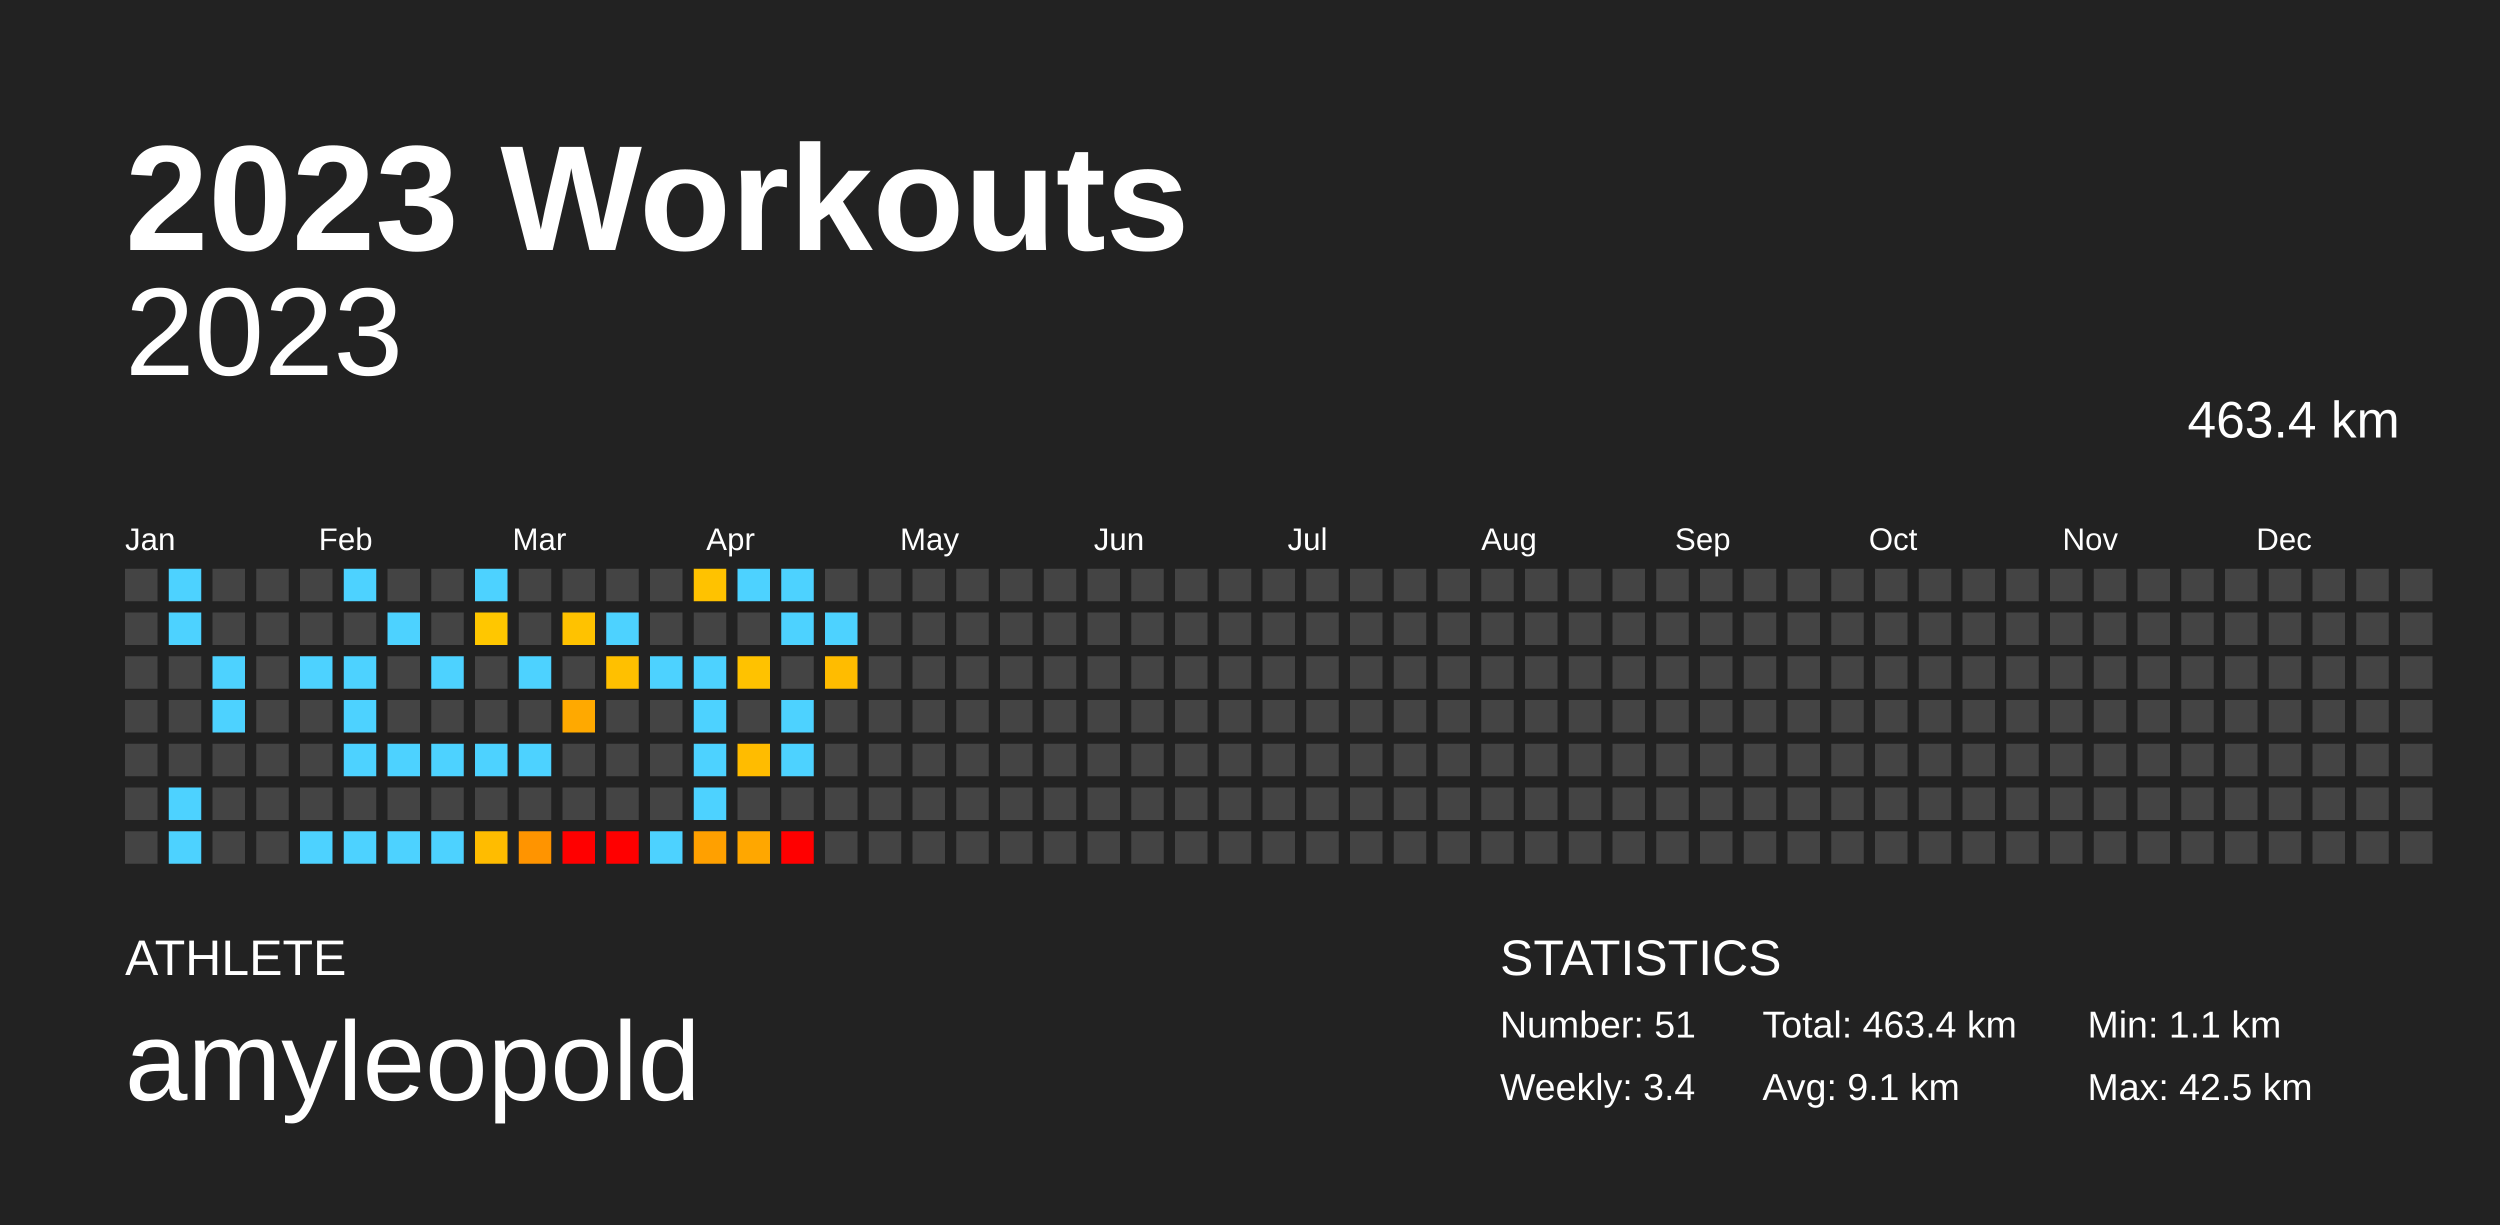
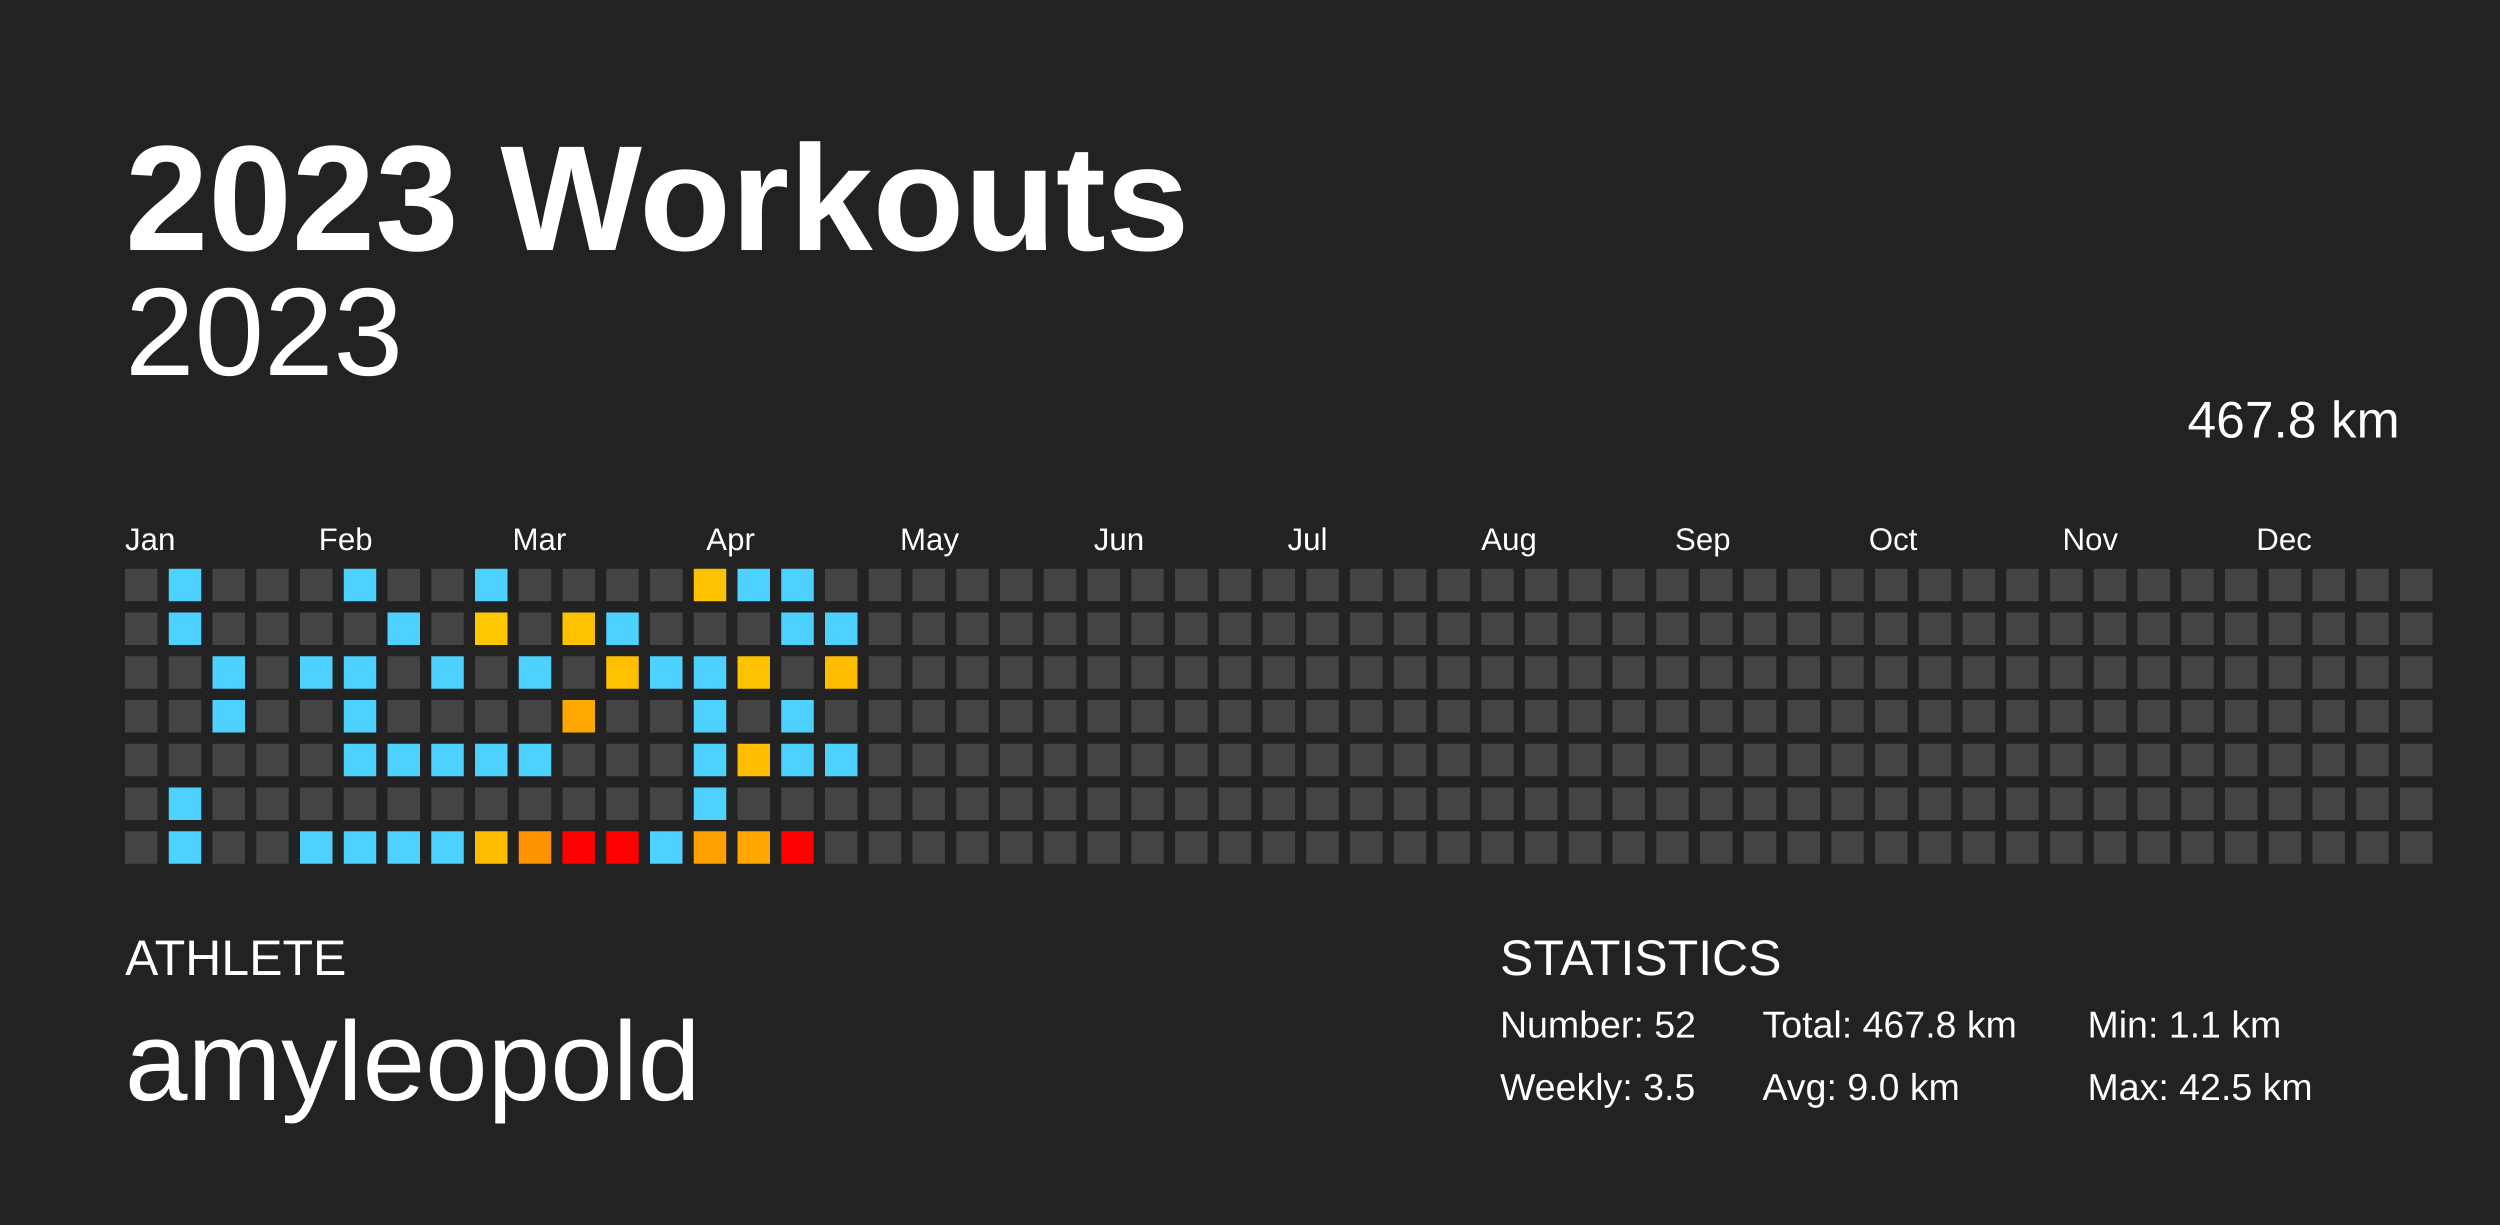
<svg xmlns="http://www.w3.org/2000/svg" baseProfile="full" height="98mm" version="1.1" viewBox="0,0,200,98" width="200mm">
  <defs />
  <rect fill="#222222" height="98" width="200" x="0" y="0" />
  <text fill="#FFFFFF" style="font-size:12px; font-family:Arial; font-weight:bold;" x="10" y="20">2023 Workouts</text>
  <text fill="#FFFFFF" style="font-size:4px; font-family:Arial" x="10" y="78">ATHLETE</text>
  <text fill="#FFFFFF" style="font-size:9px; font-family:Arial" x="10" y="88">amyleopold</text>
  <text fill="#FFFFFF" style="font-size:4px; font-family:Arial" x="120" y="78">STATISTICS</text>
-   <text fill="#FFFFFF" style="font-size:3px; font-family:Arial" x="120" y="83">Number: 51</text>
-   <text fill="#FFFFFF" style="font-size:3px; font-family:Arial" x="120" y="88">Weekly: 3.4</text>
-   <text fill="#FFFFFF" style="font-size:3px; font-family:Arial" x="141" y="83">Total: 463.4 km</text>
-   <text fill="#FFFFFF" style="font-size:3px; font-family:Arial" x="141" y="88">Avg: 9.1 km</text>
+   <text fill="#FFFFFF" style="font-size:3px; font-family:Arial" x="120" y="83">Number: 52</text>
+   <text fill="#FFFFFF" style="font-size:3px; font-family:Arial" x="120" y="88">Weekly: 3.5</text>
+   <text fill="#FFFFFF" style="font-size:3px; font-family:Arial" x="141" y="83">Total: 467.8 km</text>
+   <text fill="#FFFFFF" style="font-size:3px; font-family:Arial" x="141" y="88">Avg: 9.0 km</text>
  <text fill="#FFFFFF" style="font-size:3px; font-family:Arial" x="167" y="83">Min: 1.1 km</text>
  <text fill="#FFFFFF" style="font-size:3px; font-family:Arial" x="167" y="88">Max: 42.5 km</text>
  <text alignment-baseline="hanging" fill="#FFFFFF" style="font-size:10.0px; font-family:Arial;" x="10" y="30">2023</text>
-   <text alignment-baseline="hanging" fill="#FFFFFF" style="font-size:4.125px; font-family:Arial;" x="175" y="35">463.4 km</text>
+   <text alignment-baseline="hanging" fill="#FFFFFF" style="font-size:4.125px; font-family:Arial;" x="175" y="35">467.8 km</text>
  <text fill="#FFFFFF" style="font-size:2.5px; font-family:Arial" x="10.0" y="44">Jan</text>
  <text fill="#FFFFFF" style="font-size:2.5px; font-family:Arial" x="25.5" y="44">Feb</text>
  <text fill="#FFFFFF" style="font-size:2.5px; font-family:Arial" x="41.0" y="44">Mar</text>
  <text fill="#FFFFFF" style="font-size:2.5px; font-family:Arial" x="56.5" y="44">Apr</text>
  <text fill="#FFFFFF" style="font-size:2.5px; font-family:Arial" x="72.0" y="44">May</text>
  <text fill="#FFFFFF" style="font-size:2.5px; font-family:Arial" x="87.5" y="44">Jun</text>
  <text fill="#FFFFFF" style="font-size:2.5px; font-family:Arial" x="103.0" y="44">Jul</text>
  <text fill="#FFFFFF" style="font-size:2.5px; font-family:Arial" x="118.5" y="44">Aug</text>
  <text fill="#FFFFFF" style="font-size:2.5px; font-family:Arial" x="134.0" y="44">Sep</text>
  <text fill="#FFFFFF" style="font-size:2.5px; font-family:Arial" x="149.5" y="44">Oct</text>
  <text fill="#FFFFFF" style="font-size:2.5px; font-family:Arial" x="165.0" y="44">Nov</text>
  <text fill="#FFFFFF" style="font-size:2.5px; font-family:Arial" x="180.5" y="44">Dec</text>
  <rect fill="#444444" height="2.6" width="2.6" x="10.0" y="45.5" />
  <rect fill="#444444" height="2.6" width="2.6" x="10.0" y="49.0" />
  <rect fill="#444444" height="2.6" width="2.6" x="10.0" y="52.5" />
  <rect fill="#444444" height="2.6" width="2.6" x="10.0" y="56.0" />
  <rect fill="#444444" height="2.6" width="2.6" x="10.0" y="59.5" />
  <rect fill="#444444" height="2.6" width="2.6" x="10.0" y="63.0" />
  <rect fill="#444444" height="2.6" width="2.6" x="10.0" y="66.5" />
  <rect fill="#4dd2ff" height="2.6" width="2.6" x="13.5" y="45.5" />
  <rect fill="#4dd2ff" height="2.6" width="2.6" x="13.5" y="49.0" />
  <rect fill="#444444" height="2.6" width="2.6" x="13.5" y="52.5" />
  <rect fill="#444444" height="2.6" width="2.6" x="13.5" y="56.0" />
  <rect fill="#444444" height="2.6" width="2.6" x="13.5" y="59.5" />
  <rect fill="#4dd2ff" height="2.6" width="2.6" x="13.5" y="63.0" />
  <rect fill="#4dd2ff" height="2.6" width="2.6" x="13.5" y="66.5" />
  <rect fill="#444444" height="2.6" width="2.6" x="17.0" y="45.5" />
  <rect fill="#444444" height="2.6" width="2.6" x="17.0" y="49.0" />
  <rect fill="#4dd2ff" height="2.6" width="2.6" x="17.0" y="52.5" />
  <rect fill="#4dd2ff" height="2.6" width="2.6" x="17.0" y="56.0" />
  <rect fill="#444444" height="2.6" width="2.6" x="17.0" y="59.5" />
  <rect fill="#444444" height="2.6" width="2.6" x="17.0" y="63.0" />
  <rect fill="#444444" height="2.6" width="2.6" x="17.0" y="66.5" />
  <rect fill="#444444" height="2.6" width="2.6" x="20.5" y="45.5" />
  <rect fill="#444444" height="2.6" width="2.6" x="20.5" y="49.0" />
  <rect fill="#444444" height="2.6" width="2.6" x="20.5" y="52.5" />
  <rect fill="#444444" height="2.6" width="2.6" x="20.5" y="56.0" />
  <rect fill="#444444" height="2.6" width="2.6" x="20.5" y="59.5" />
  <rect fill="#444444" height="2.6" width="2.6" x="20.5" y="63.0" />
  <rect fill="#444444" height="2.6" width="2.6" x="20.5" y="66.5" />
  <rect fill="#444444" height="2.6" width="2.6" x="24.0" y="45.5" />
  <rect fill="#444444" height="2.6" width="2.6" x="24.0" y="49.0" />
  <rect fill="#4dd2ff" height="2.6" width="2.6" x="24.0" y="52.5" />
  <rect fill="#444444" height="2.6" width="2.6" x="24.0" y="56.0" />
  <rect fill="#444444" height="2.6" width="2.6" x="24.0" y="59.5" />
  <rect fill="#444444" height="2.6" width="2.6" x="24.0" y="63.0" />
  <rect fill="#4dd2ff" height="2.6" width="2.6" x="24.0" y="66.5" />
  <rect fill="#4dd2ff" height="2.6" width="2.6" x="27.5" y="45.5" />
  <rect fill="#444444" height="2.6" width="2.6" x="27.5" y="49.0" />
  <rect fill="#4dd2ff" height="2.6" width="2.6" x="27.5" y="52.5" />
  <rect fill="#4dd2ff" height="2.6" width="2.6" x="27.5" y="56.0" />
  <rect fill="#4dd2ff" height="2.6" width="2.6" x="27.5" y="59.5" />
  <rect fill="#444444" height="2.6" width="2.6" x="27.5" y="63.0" />
  <rect fill="#4dd2ff" height="2.6" width="2.6" x="27.5" y="66.5" />
  <rect fill="#444444" height="2.6" width="2.6" x="31.0" y="45.5" />
  <rect fill="#4dd2ff" height="2.6" width="2.6" x="31.0" y="49.0" />
  <rect fill="#444444" height="2.6" width="2.6" x="31.0" y="52.5" />
  <rect fill="#444444" height="2.6" width="2.6" x="31.0" y="56.0" />
  <rect fill="#4dd2ff" height="2.6" width="2.6" x="31.0" y="59.5" />
  <rect fill="#444444" height="2.6" width="2.6" x="31.0" y="63.0" />
  <rect fill="#4dd2ff" height="2.6" width="2.6" x="31.0" y="66.5" />
  <rect fill="#444444" height="2.6" width="2.6" x="34.5" y="45.5" />
  <rect fill="#444444" height="2.6" width="2.6" x="34.5" y="49.0" />
  <rect fill="#4dd2ff" height="2.6" width="2.6" x="34.5" y="52.5" />
  <rect fill="#444444" height="2.6" width="2.6" x="34.5" y="56.0" />
  <rect fill="#4dd2ff" height="2.6" width="2.6" x="34.5" y="59.5" />
  <rect fill="#444444" height="2.6" width="2.6" x="34.5" y="63.0" />
  <rect fill="#4dd2ff" height="2.6" width="2.6" x="34.5" y="66.5" />
  <rect fill="#4dd2ff" height="2.6" width="2.6" x="38.0" y="45.5" />
  <rect fill="#ffc700" height="2.6" width="2.6" x="38.0" y="49.0" />
  <rect fill="#444444" height="2.6" width="2.6" x="38.0" y="52.5" />
  <rect fill="#444444" height="2.6" width="2.6" x="38.0" y="56.0" />
  <rect fill="#4dd2ff" height="2.6" width="2.6" x="38.0" y="59.5" />
  <rect fill="#444444" height="2.6" width="2.6" x="38.0" y="63.0" />
  <rect fill="#ffbc00" height="2.6" width="2.6" x="38.0" y="66.5" />
  <rect fill="#444444" height="2.6" width="2.6" x="41.5" y="45.5" />
  <rect fill="#444444" height="2.6" width="2.6" x="41.5" y="49.0" />
  <rect fill="#4dd2ff" height="2.6" width="2.6" x="41.5" y="52.5" />
  <rect fill="#444444" height="2.6" width="2.6" x="41.5" y="56.0" />
  <rect fill="#4dd2ff" height="2.6" width="2.6" x="41.5" y="59.5" />
  <rect fill="#444444" height="2.6" width="2.6" x="41.5" y="63.0" />
  <rect fill="#ff9400" height="2.6" width="2.6" x="41.5" y="66.5" />
  <rect fill="#444444" height="2.6" width="2.6" x="45.0" y="45.5" />
  <rect fill="#ffc200" height="2.6" width="2.6" x="45.0" y="49.0" />
  <rect fill="#444444" height="2.6" width="2.6" x="45.0" y="52.5" />
  <rect fill="#ffa900" height="2.6" width="2.6" x="45.0" y="56.0" />
  <rect fill="#444444" height="2.6" width="2.6" x="45.0" y="59.5" />
  <rect fill="#444444" height="2.6" width="2.6" x="45.0" y="63.0" />
  <rect fill="red" height="2.6" width="2.6" x="45.0" y="66.5" />
  <rect fill="#444444" height="2.6" width="2.6" x="48.5" y="45.5" />
  <rect fill="#4dd2ff" height="2.6" width="2.6" x="48.5" y="49.0" />
  <rect fill="#ffc000" height="2.6" width="2.6" x="48.5" y="52.5" />
  <rect fill="#444444" height="2.6" width="2.6" x="48.5" y="56.0" />
  <rect fill="#444444" height="2.6" width="2.6" x="48.5" y="59.5" />
  <rect fill="#444444" height="2.6" width="2.6" x="48.5" y="63.0" />
  <rect fill="red" height="2.6" width="2.6" x="48.5" y="66.5" />
  <rect fill="#444444" height="2.6" width="2.6" x="52.0" y="45.5" />
  <rect fill="#444444" height="2.6" width="2.6" x="52.0" y="49.0" />
  <rect fill="#4dd2ff" height="2.6" width="2.6" x="52.0" y="52.5" />
  <rect fill="#444444" height="2.6" width="2.6" x="52.0" y="56.0" />
  <rect fill="#444444" height="2.6" width="2.6" x="52.0" y="59.5" />
  <rect fill="#444444" height="2.6" width="2.6" x="52.0" y="63.0" />
  <rect fill="#4dd2ff" height="2.6" width="2.6" x="52.0" y="66.5" />
  <rect fill="#ffc200" height="2.6" width="2.6" x="55.5" y="45.5" />
  <rect fill="#444444" height="2.6" width="2.6" x="55.5" y="49.0" />
  <rect fill="#4dd2ff" height="2.6" width="2.6" x="55.5" y="52.5" />
  <rect fill="#4dd2ff" height="2.6" width="2.6" x="55.5" y="56.0" />
  <rect fill="#4dd2ff" height="2.6" width="2.6" x="55.5" y="59.5" />
  <rect fill="#4dd2ff" height="2.6" width="2.6" x="55.5" y="63.0" />
  <rect fill="#ffa000" height="2.6" width="2.6" x="55.5" y="66.5" />
  <rect fill="#4dd2ff" height="2.6" width="2.6" x="59.0" y="45.5" />
  <rect fill="#444444" height="2.6" width="2.6" x="59.0" y="49.0" />
  <rect fill="#ffc200" height="2.6" width="2.6" x="59.0" y="52.5" />
  <rect fill="#444444" height="2.6" width="2.6" x="59.0" y="56.0" />
  <rect fill="#ffbc00" height="2.6" width="2.6" x="59.0" y="59.5" />
  <rect fill="#444444" height="2.6" width="2.6" x="59.0" y="63.0" />
  <rect fill="#ffa700" height="2.6" width="2.6" x="59.0" y="66.5" />
  <rect fill="#4dd2ff" height="2.6" width="2.6" x="62.5" y="45.5" />
  <rect fill="#4dd2ff" height="2.6" width="2.6" x="62.5" y="49.0" />
  <rect fill="#444444" height="2.6" width="2.6" x="62.5" y="52.5" />
  <rect fill="#4dd2ff" height="2.6" width="2.6" x="62.5" y="56.0" />
  <rect fill="#4dd2ff" height="2.6" width="2.6" x="62.5" y="59.5" />
  <rect fill="#444444" height="2.6" width="2.6" x="62.5" y="63.0" />
  <rect fill="red" height="2.6" width="2.6" x="62.5" y="66.5" />
  <rect fill="#444444" height="2.6" width="2.6" x="66.0" y="45.5" />
  <rect fill="#4dd2ff" height="2.6" width="2.6" x="66.0" y="49.0" />
  <rect fill="#ffbc00" height="2.6" width="2.6" x="66.0" y="52.5" />
  <rect fill="#444444" height="2.6" width="2.6" x="66.0" y="56.0" />
-   <rect fill="#444444" height="2.6" width="2.6" x="66.0" y="59.5" />
+   <rect fill="#4dd2ff" height="2.6" width="2.6" x="66.0" y="59.5" />
  <rect fill="#444444" height="2.6" width="2.6" x="66.0" y="63.0" />
  <rect fill="#444444" height="2.6" width="2.6" x="66.0" y="66.5" />
  <rect fill="#444444" height="2.6" width="2.6" x="69.5" y="45.5" />
  <rect fill="#444444" height="2.6" width="2.6" x="69.5" y="49.0" />
  <rect fill="#444444" height="2.6" width="2.6" x="69.5" y="52.5" />
  <rect fill="#444444" height="2.6" width="2.6" x="69.5" y="56.0" />
  <rect fill="#444444" height="2.6" width="2.6" x="69.5" y="59.5" />
  <rect fill="#444444" height="2.6" width="2.6" x="69.5" y="63.0" />
  <rect fill="#444444" height="2.6" width="2.6" x="69.5" y="66.5" />
  <rect fill="#444444" height="2.6" width="2.6" x="73.0" y="45.5" />
  <rect fill="#444444" height="2.6" width="2.6" x="73.0" y="49.0" />
  <rect fill="#444444" height="2.6" width="2.6" x="73.0" y="52.5" />
  <rect fill="#444444" height="2.6" width="2.6" x="73.0" y="56.0" />
  <rect fill="#444444" height="2.6" width="2.6" x="73.0" y="59.5" />
  <rect fill="#444444" height="2.6" width="2.6" x="73.0" y="63.0" />
  <rect fill="#444444" height="2.6" width="2.6" x="73.0" y="66.5" />
  <rect fill="#444444" height="2.6" width="2.6" x="76.5" y="45.5" />
  <rect fill="#444444" height="2.6" width="2.6" x="76.5" y="49.0" />
  <rect fill="#444444" height="2.6" width="2.6" x="76.5" y="52.5" />
  <rect fill="#444444" height="2.6" width="2.6" x="76.5" y="56.0" />
  <rect fill="#444444" height="2.6" width="2.6" x="76.5" y="59.5" />
  <rect fill="#444444" height="2.6" width="2.6" x="76.5" y="63.0" />
  <rect fill="#444444" height="2.6" width="2.6" x="76.5" y="66.5" />
  <rect fill="#444444" height="2.6" width="2.6" x="80.0" y="45.5" />
  <rect fill="#444444" height="2.6" width="2.6" x="80.0" y="49.0" />
  <rect fill="#444444" height="2.6" width="2.6" x="80.0" y="52.5" />
  <rect fill="#444444" height="2.6" width="2.6" x="80.0" y="56.0" />
  <rect fill="#444444" height="2.6" width="2.6" x="80.0" y="59.5" />
  <rect fill="#444444" height="2.6" width="2.6" x="80.0" y="63.0" />
  <rect fill="#444444" height="2.6" width="2.6" x="80.0" y="66.5" />
  <rect fill="#444444" height="2.6" width="2.6" x="83.5" y="45.5" />
  <rect fill="#444444" height="2.6" width="2.6" x="83.5" y="49.0" />
  <rect fill="#444444" height="2.6" width="2.6" x="83.5" y="52.5" />
  <rect fill="#444444" height="2.6" width="2.6" x="83.5" y="56.0" />
  <rect fill="#444444" height="2.6" width="2.6" x="83.5" y="59.5" />
  <rect fill="#444444" height="2.6" width="2.6" x="83.5" y="63.0" />
  <rect fill="#444444" height="2.6" width="2.6" x="83.5" y="66.5" />
  <rect fill="#444444" height="2.6" width="2.6" x="87.0" y="45.5" />
  <rect fill="#444444" height="2.6" width="2.6" x="87.0" y="49.0" />
  <rect fill="#444444" height="2.6" width="2.6" x="87.0" y="52.5" />
  <rect fill="#444444" height="2.6" width="2.6" x="87.0" y="56.0" />
  <rect fill="#444444" height="2.6" width="2.6" x="87.0" y="59.5" />
  <rect fill="#444444" height="2.6" width="2.6" x="87.0" y="63.0" />
  <rect fill="#444444" height="2.6" width="2.6" x="87.0" y="66.5" />
  <rect fill="#444444" height="2.6" width="2.6" x="90.5" y="45.5" />
  <rect fill="#444444" height="2.6" width="2.6" x="90.5" y="49.0" />
  <rect fill="#444444" height="2.6" width="2.6" x="90.5" y="52.5" />
  <rect fill="#444444" height="2.6" width="2.6" x="90.5" y="56.0" />
  <rect fill="#444444" height="2.6" width="2.6" x="90.5" y="59.5" />
  <rect fill="#444444" height="2.6" width="2.6" x="90.5" y="63.0" />
  <rect fill="#444444" height="2.6" width="2.6" x="90.5" y="66.5" />
  <rect fill="#444444" height="2.6" width="2.6" x="94.0" y="45.5" />
  <rect fill="#444444" height="2.6" width="2.6" x="94.0" y="49.0" />
  <rect fill="#444444" height="2.6" width="2.6" x="94.0" y="52.5" />
  <rect fill="#444444" height="2.6" width="2.6" x="94.0" y="56.0" />
  <rect fill="#444444" height="2.6" width="2.6" x="94.0" y="59.5" />
  <rect fill="#444444" height="2.6" width="2.6" x="94.0" y="63.0" />
  <rect fill="#444444" height="2.6" width="2.6" x="94.0" y="66.5" />
  <rect fill="#444444" height="2.6" width="2.6" x="97.5" y="45.5" />
  <rect fill="#444444" height="2.6" width="2.6" x="97.5" y="49.0" />
  <rect fill="#444444" height="2.6" width="2.6" x="97.5" y="52.5" />
  <rect fill="#444444" height="2.6" width="2.6" x="97.5" y="56.0" />
  <rect fill="#444444" height="2.6" width="2.6" x="97.5" y="59.5" />
  <rect fill="#444444" height="2.6" width="2.6" x="97.5" y="63.0" />
  <rect fill="#444444" height="2.6" width="2.6" x="97.5" y="66.5" />
  <rect fill="#444444" height="2.6" width="2.6" x="101.0" y="45.5" />
  <rect fill="#444444" height="2.6" width="2.6" x="101.0" y="49.0" />
  <rect fill="#444444" height="2.6" width="2.6" x="101.0" y="52.5" />
  <rect fill="#444444" height="2.6" width="2.6" x="101.0" y="56.0" />
  <rect fill="#444444" height="2.6" width="2.6" x="101.0" y="59.5" />
  <rect fill="#444444" height="2.6" width="2.6" x="101.0" y="63.0" />
  <rect fill="#444444" height="2.6" width="2.6" x="101.0" y="66.5" />
  <rect fill="#444444" height="2.6" width="2.6" x="104.5" y="45.5" />
  <rect fill="#444444" height="2.6" width="2.6" x="104.5" y="49.0" />
  <rect fill="#444444" height="2.6" width="2.6" x="104.5" y="52.5" />
  <rect fill="#444444" height="2.6" width="2.6" x="104.5" y="56.0" />
  <rect fill="#444444" height="2.6" width="2.6" x="104.5" y="59.5" />
  <rect fill="#444444" height="2.6" width="2.6" x="104.5" y="63.0" />
  <rect fill="#444444" height="2.6" width="2.6" x="104.5" y="66.5" />
  <rect fill="#444444" height="2.6" width="2.6" x="108.0" y="45.5" />
  <rect fill="#444444" height="2.6" width="2.6" x="108.0" y="49.0" />
  <rect fill="#444444" height="2.6" width="2.6" x="108.0" y="52.5" />
  <rect fill="#444444" height="2.6" width="2.6" x="108.0" y="56.0" />
  <rect fill="#444444" height="2.6" width="2.6" x="108.0" y="59.5" />
  <rect fill="#444444" height="2.6" width="2.6" x="108.0" y="63.0" />
  <rect fill="#444444" height="2.6" width="2.6" x="108.0" y="66.5" />
  <rect fill="#444444" height="2.6" width="2.6" x="111.5" y="45.5" />
  <rect fill="#444444" height="2.6" width="2.6" x="111.5" y="49.0" />
  <rect fill="#444444" height="2.6" width="2.6" x="111.5" y="52.5" />
  <rect fill="#444444" height="2.6" width="2.6" x="111.5" y="56.0" />
  <rect fill="#444444" height="2.6" width="2.6" x="111.5" y="59.5" />
  <rect fill="#444444" height="2.6" width="2.6" x="111.5" y="63.0" />
  <rect fill="#444444" height="2.6" width="2.6" x="111.5" y="66.5" />
  <rect fill="#444444" height="2.6" width="2.6" x="115.0" y="45.5" />
  <rect fill="#444444" height="2.6" width="2.6" x="115.0" y="49.0" />
  <rect fill="#444444" height="2.6" width="2.6" x="115.0" y="52.5" />
  <rect fill="#444444" height="2.6" width="2.6" x="115.0" y="56.0" />
  <rect fill="#444444" height="2.6" width="2.6" x="115.0" y="59.5" />
  <rect fill="#444444" height="2.6" width="2.6" x="115.0" y="63.0" />
  <rect fill="#444444" height="2.6" width="2.6" x="115.0" y="66.5" />
  <rect fill="#444444" height="2.6" width="2.6" x="118.5" y="45.5" />
  <rect fill="#444444" height="2.6" width="2.6" x="118.5" y="49.0" />
  <rect fill="#444444" height="2.6" width="2.6" x="118.5" y="52.5" />
  <rect fill="#444444" height="2.6" width="2.6" x="118.5" y="56.0" />
  <rect fill="#444444" height="2.6" width="2.6" x="118.5" y="59.5" />
  <rect fill="#444444" height="2.6" width="2.6" x="118.5" y="63.0" />
  <rect fill="#444444" height="2.6" width="2.6" x="118.5" y="66.5" />
  <rect fill="#444444" height="2.6" width="2.6" x="122.0" y="45.5" />
  <rect fill="#444444" height="2.6" width="2.6" x="122.0" y="49.0" />
  <rect fill="#444444" height="2.6" width="2.6" x="122.0" y="52.5" />
  <rect fill="#444444" height="2.6" width="2.6" x="122.0" y="56.0" />
  <rect fill="#444444" height="2.6" width="2.6" x="122.0" y="59.5" />
  <rect fill="#444444" height="2.6" width="2.6" x="122.0" y="63.0" />
  <rect fill="#444444" height="2.6" width="2.6" x="122.0" y="66.5" />
  <rect fill="#444444" height="2.6" width="2.6" x="125.5" y="45.5" />
  <rect fill="#444444" height="2.6" width="2.6" x="125.5" y="49.0" />
  <rect fill="#444444" height="2.6" width="2.6" x="125.5" y="52.5" />
  <rect fill="#444444" height="2.6" width="2.6" x="125.5" y="56.0" />
  <rect fill="#444444" height="2.6" width="2.6" x="125.5" y="59.5" />
  <rect fill="#444444" height="2.6" width="2.6" x="125.5" y="63.0" />
  <rect fill="#444444" height="2.6" width="2.6" x="125.5" y="66.5" />
  <rect fill="#444444" height="2.6" width="2.6" x="129.0" y="45.5" />
  <rect fill="#444444" height="2.6" width="2.6" x="129.0" y="49.0" />
  <rect fill="#444444" height="2.6" width="2.6" x="129.0" y="52.5" />
  <rect fill="#444444" height="2.6" width="2.6" x="129.0" y="56.0" />
  <rect fill="#444444" height="2.6" width="2.6" x="129.0" y="59.5" />
  <rect fill="#444444" height="2.6" width="2.6" x="129.0" y="63.0" />
  <rect fill="#444444" height="2.6" width="2.6" x="129.0" y="66.5" />
  <rect fill="#444444" height="2.6" width="2.6" x="132.5" y="45.5" />
  <rect fill="#444444" height="2.6" width="2.6" x="132.5" y="49.0" />
  <rect fill="#444444" height="2.6" width="2.6" x="132.5" y="52.5" />
  <rect fill="#444444" height="2.6" width="2.6" x="132.5" y="56.0" />
  <rect fill="#444444" height="2.6" width="2.6" x="132.5" y="59.5" />
  <rect fill="#444444" height="2.6" width="2.6" x="132.5" y="63.0" />
  <rect fill="#444444" height="2.6" width="2.6" x="132.5" y="66.5" />
  <rect fill="#444444" height="2.6" width="2.6" x="136.0" y="45.5" />
  <rect fill="#444444" height="2.6" width="2.6" x="136.0" y="49.0" />
  <rect fill="#444444" height="2.6" width="2.6" x="136.0" y="52.5" />
  <rect fill="#444444" height="2.6" width="2.6" x="136.0" y="56.0" />
  <rect fill="#444444" height="2.6" width="2.6" x="136.0" y="59.5" />
  <rect fill="#444444" height="2.6" width="2.6" x="136.0" y="63.0" />
  <rect fill="#444444" height="2.6" width="2.6" x="136.0" y="66.5" />
  <rect fill="#444444" height="2.6" width="2.6" x="139.5" y="45.5" />
  <rect fill="#444444" height="2.6" width="2.6" x="139.5" y="49.0" />
  <rect fill="#444444" height="2.6" width="2.6" x="139.5" y="52.5" />
  <rect fill="#444444" height="2.6" width="2.6" x="139.5" y="56.0" />
  <rect fill="#444444" height="2.6" width="2.6" x="139.5" y="59.5" />
  <rect fill="#444444" height="2.6" width="2.6" x="139.5" y="63.0" />
  <rect fill="#444444" height="2.6" width="2.6" x="139.5" y="66.5" />
  <rect fill="#444444" height="2.6" width="2.6" x="143.0" y="45.5" />
  <rect fill="#444444" height="2.6" width="2.6" x="143.0" y="49.0" />
  <rect fill="#444444" height="2.6" width="2.6" x="143.0" y="52.5" />
  <rect fill="#444444" height="2.6" width="2.6" x="143.0" y="56.0" />
  <rect fill="#444444" height="2.6" width="2.6" x="143.0" y="59.5" />
  <rect fill="#444444" height="2.6" width="2.6" x="143.0" y="63.0" />
  <rect fill="#444444" height="2.6" width="2.6" x="143.0" y="66.5" />
  <rect fill="#444444" height="2.6" width="2.6" x="146.5" y="45.5" />
  <rect fill="#444444" height="2.6" width="2.6" x="146.5" y="49.0" />
  <rect fill="#444444" height="2.6" width="2.6" x="146.5" y="52.5" />
  <rect fill="#444444" height="2.6" width="2.6" x="146.5" y="56.0" />
  <rect fill="#444444" height="2.6" width="2.6" x="146.5" y="59.5" />
  <rect fill="#444444" height="2.6" width="2.6" x="146.5" y="63.0" />
  <rect fill="#444444" height="2.6" width="2.6" x="146.5" y="66.5" />
  <rect fill="#444444" height="2.6" width="2.6" x="150.0" y="45.5" />
  <rect fill="#444444" height="2.6" width="2.6" x="150.0" y="49.0" />
  <rect fill="#444444" height="2.6" width="2.6" x="150.0" y="52.5" />
  <rect fill="#444444" height="2.6" width="2.6" x="150.0" y="56.0" />
  <rect fill="#444444" height="2.6" width="2.6" x="150.0" y="59.5" />
  <rect fill="#444444" height="2.6" width="2.6" x="150.0" y="63.0" />
  <rect fill="#444444" height="2.6" width="2.6" x="150.0" y="66.5" />
  <rect fill="#444444" height="2.6" width="2.6" x="153.5" y="45.5" />
  <rect fill="#444444" height="2.6" width="2.6" x="153.5" y="49.0" />
  <rect fill="#444444" height="2.6" width="2.6" x="153.5" y="52.5" />
  <rect fill="#444444" height="2.6" width="2.6" x="153.5" y="56.0" />
  <rect fill="#444444" height="2.6" width="2.6" x="153.5" y="59.5" />
  <rect fill="#444444" height="2.6" width="2.6" x="153.5" y="63.0" />
  <rect fill="#444444" height="2.6" width="2.6" x="153.5" y="66.5" />
  <rect fill="#444444" height="2.6" width="2.6" x="157.0" y="45.5" />
  <rect fill="#444444" height="2.6" width="2.6" x="157.0" y="49.0" />
  <rect fill="#444444" height="2.6" width="2.6" x="157.0" y="52.5" />
  <rect fill="#444444" height="2.6" width="2.6" x="157.0" y="56.0" />
  <rect fill="#444444" height="2.6" width="2.6" x="157.0" y="59.5" />
  <rect fill="#444444" height="2.6" width="2.6" x="157.0" y="63.0" />
  <rect fill="#444444" height="2.6" width="2.6" x="157.0" y="66.5" />
  <rect fill="#444444" height="2.6" width="2.6" x="160.5" y="45.5" />
  <rect fill="#444444" height="2.6" width="2.6" x="160.5" y="49.0" />
  <rect fill="#444444" height="2.6" width="2.6" x="160.5" y="52.5" />
  <rect fill="#444444" height="2.6" width="2.6" x="160.5" y="56.0" />
  <rect fill="#444444" height="2.6" width="2.6" x="160.5" y="59.5" />
  <rect fill="#444444" height="2.6" width="2.6" x="160.5" y="63.0" />
  <rect fill="#444444" height="2.6" width="2.6" x="160.5" y="66.5" />
  <rect fill="#444444" height="2.6" width="2.6" x="164.0" y="45.5" />
  <rect fill="#444444" height="2.6" width="2.6" x="164.0" y="49.0" />
  <rect fill="#444444" height="2.6" width="2.6" x="164.0" y="52.5" />
  <rect fill="#444444" height="2.6" width="2.6" x="164.0" y="56.0" />
  <rect fill="#444444" height="2.6" width="2.6" x="164.0" y="59.5" />
  <rect fill="#444444" height="2.6" width="2.6" x="164.0" y="63.0" />
  <rect fill="#444444" height="2.6" width="2.6" x="164.0" y="66.5" />
  <rect fill="#444444" height="2.6" width="2.6" x="167.5" y="45.5" />
  <rect fill="#444444" height="2.6" width="2.6" x="167.5" y="49.0" />
  <rect fill="#444444" height="2.6" width="2.6" x="167.5" y="52.5" />
  <rect fill="#444444" height="2.6" width="2.6" x="167.5" y="56.0" />
  <rect fill="#444444" height="2.6" width="2.6" x="167.5" y="59.5" />
  <rect fill="#444444" height="2.6" width="2.6" x="167.5" y="63.0" />
  <rect fill="#444444" height="2.6" width="2.6" x="167.5" y="66.5" />
  <rect fill="#444444" height="2.6" width="2.6" x="171.0" y="45.5" />
  <rect fill="#444444" height="2.6" width="2.6" x="171.0" y="49.0" />
  <rect fill="#444444" height="2.6" width="2.6" x="171.0" y="52.5" />
  <rect fill="#444444" height="2.6" width="2.6" x="171.0" y="56.0" />
  <rect fill="#444444" height="2.6" width="2.6" x="171.0" y="59.5" />
  <rect fill="#444444" height="2.6" width="2.6" x="171.0" y="63.0" />
  <rect fill="#444444" height="2.6" width="2.6" x="171.0" y="66.5" />
  <rect fill="#444444" height="2.6" width="2.6" x="174.5" y="45.5" />
  <rect fill="#444444" height="2.6" width="2.6" x="174.5" y="49.0" />
  <rect fill="#444444" height="2.6" width="2.6" x="174.5" y="52.5" />
  <rect fill="#444444" height="2.6" width="2.6" x="174.5" y="56.0" />
  <rect fill="#444444" height="2.6" width="2.6" x="174.5" y="59.5" />
  <rect fill="#444444" height="2.6" width="2.6" x="174.5" y="63.0" />
  <rect fill="#444444" height="2.6" width="2.6" x="174.5" y="66.5" />
  <rect fill="#444444" height="2.6" width="2.6" x="178.0" y="45.5" />
  <rect fill="#444444" height="2.6" width="2.6" x="178.0" y="49.0" />
  <rect fill="#444444" height="2.6" width="2.6" x="178.0" y="52.5" />
  <rect fill="#444444" height="2.6" width="2.6" x="178.0" y="56.0" />
  <rect fill="#444444" height="2.6" width="2.6" x="178.0" y="59.5" />
  <rect fill="#444444" height="2.6" width="2.6" x="178.0" y="63.0" />
  <rect fill="#444444" height="2.6" width="2.6" x="178.0" y="66.5" />
  <rect fill="#444444" height="2.6" width="2.6" x="181.5" y="45.5" />
  <rect fill="#444444" height="2.6" width="2.6" x="181.5" y="49.0" />
  <rect fill="#444444" height="2.6" width="2.6" x="181.5" y="52.5" />
  <rect fill="#444444" height="2.6" width="2.6" x="181.5" y="56.0" />
  <rect fill="#444444" height="2.6" width="2.6" x="181.5" y="59.5" />
  <rect fill="#444444" height="2.6" width="2.6" x="181.5" y="63.0" />
  <rect fill="#444444" height="2.6" width="2.6" x="181.5" y="66.5" />
  <rect fill="#444444" height="2.6" width="2.6" x="185.0" y="45.5" />
  <rect fill="#444444" height="2.6" width="2.6" x="185.0" y="49.0" />
  <rect fill="#444444" height="2.6" width="2.6" x="185.0" y="52.5" />
  <rect fill="#444444" height="2.6" width="2.6" x="185.0" y="56.0" />
  <rect fill="#444444" height="2.6" width="2.6" x="185.0" y="59.5" />
  <rect fill="#444444" height="2.6" width="2.6" x="185.0" y="63.0" />
  <rect fill="#444444" height="2.6" width="2.6" x="185.0" y="66.5" />
  <rect fill="#444444" height="2.6" width="2.6" x="188.5" y="45.5" />
  <rect fill="#444444" height="2.6" width="2.6" x="188.5" y="49.0" />
  <rect fill="#444444" height="2.6" width="2.6" x="188.5" y="52.5" />
  <rect fill="#444444" height="2.6" width="2.6" x="188.5" y="56.0" />
  <rect fill="#444444" height="2.6" width="2.6" x="188.5" y="59.5" />
  <rect fill="#444444" height="2.6" width="2.6" x="188.5" y="63.0" />
  <rect fill="#444444" height="2.6" width="2.6" x="188.5" y="66.5" />
  <rect fill="#444444" height="2.6" width="2.6" x="192.0" y="45.5" />
  <rect fill="#444444" height="2.6" width="2.6" x="192.0" y="49.0" />
  <rect fill="#444444" height="2.6" width="2.6" x="192.0" y="52.5" />
  <rect fill="#444444" height="2.6" width="2.6" x="192.0" y="56.0" />
  <rect fill="#444444" height="2.6" width="2.6" x="192.0" y="59.5" />
  <rect fill="#444444" height="2.6" width="2.6" x="192.0" y="63.0" />
  <rect fill="#444444" height="2.6" width="2.6" x="192.0" y="66.5" />
</svg>
